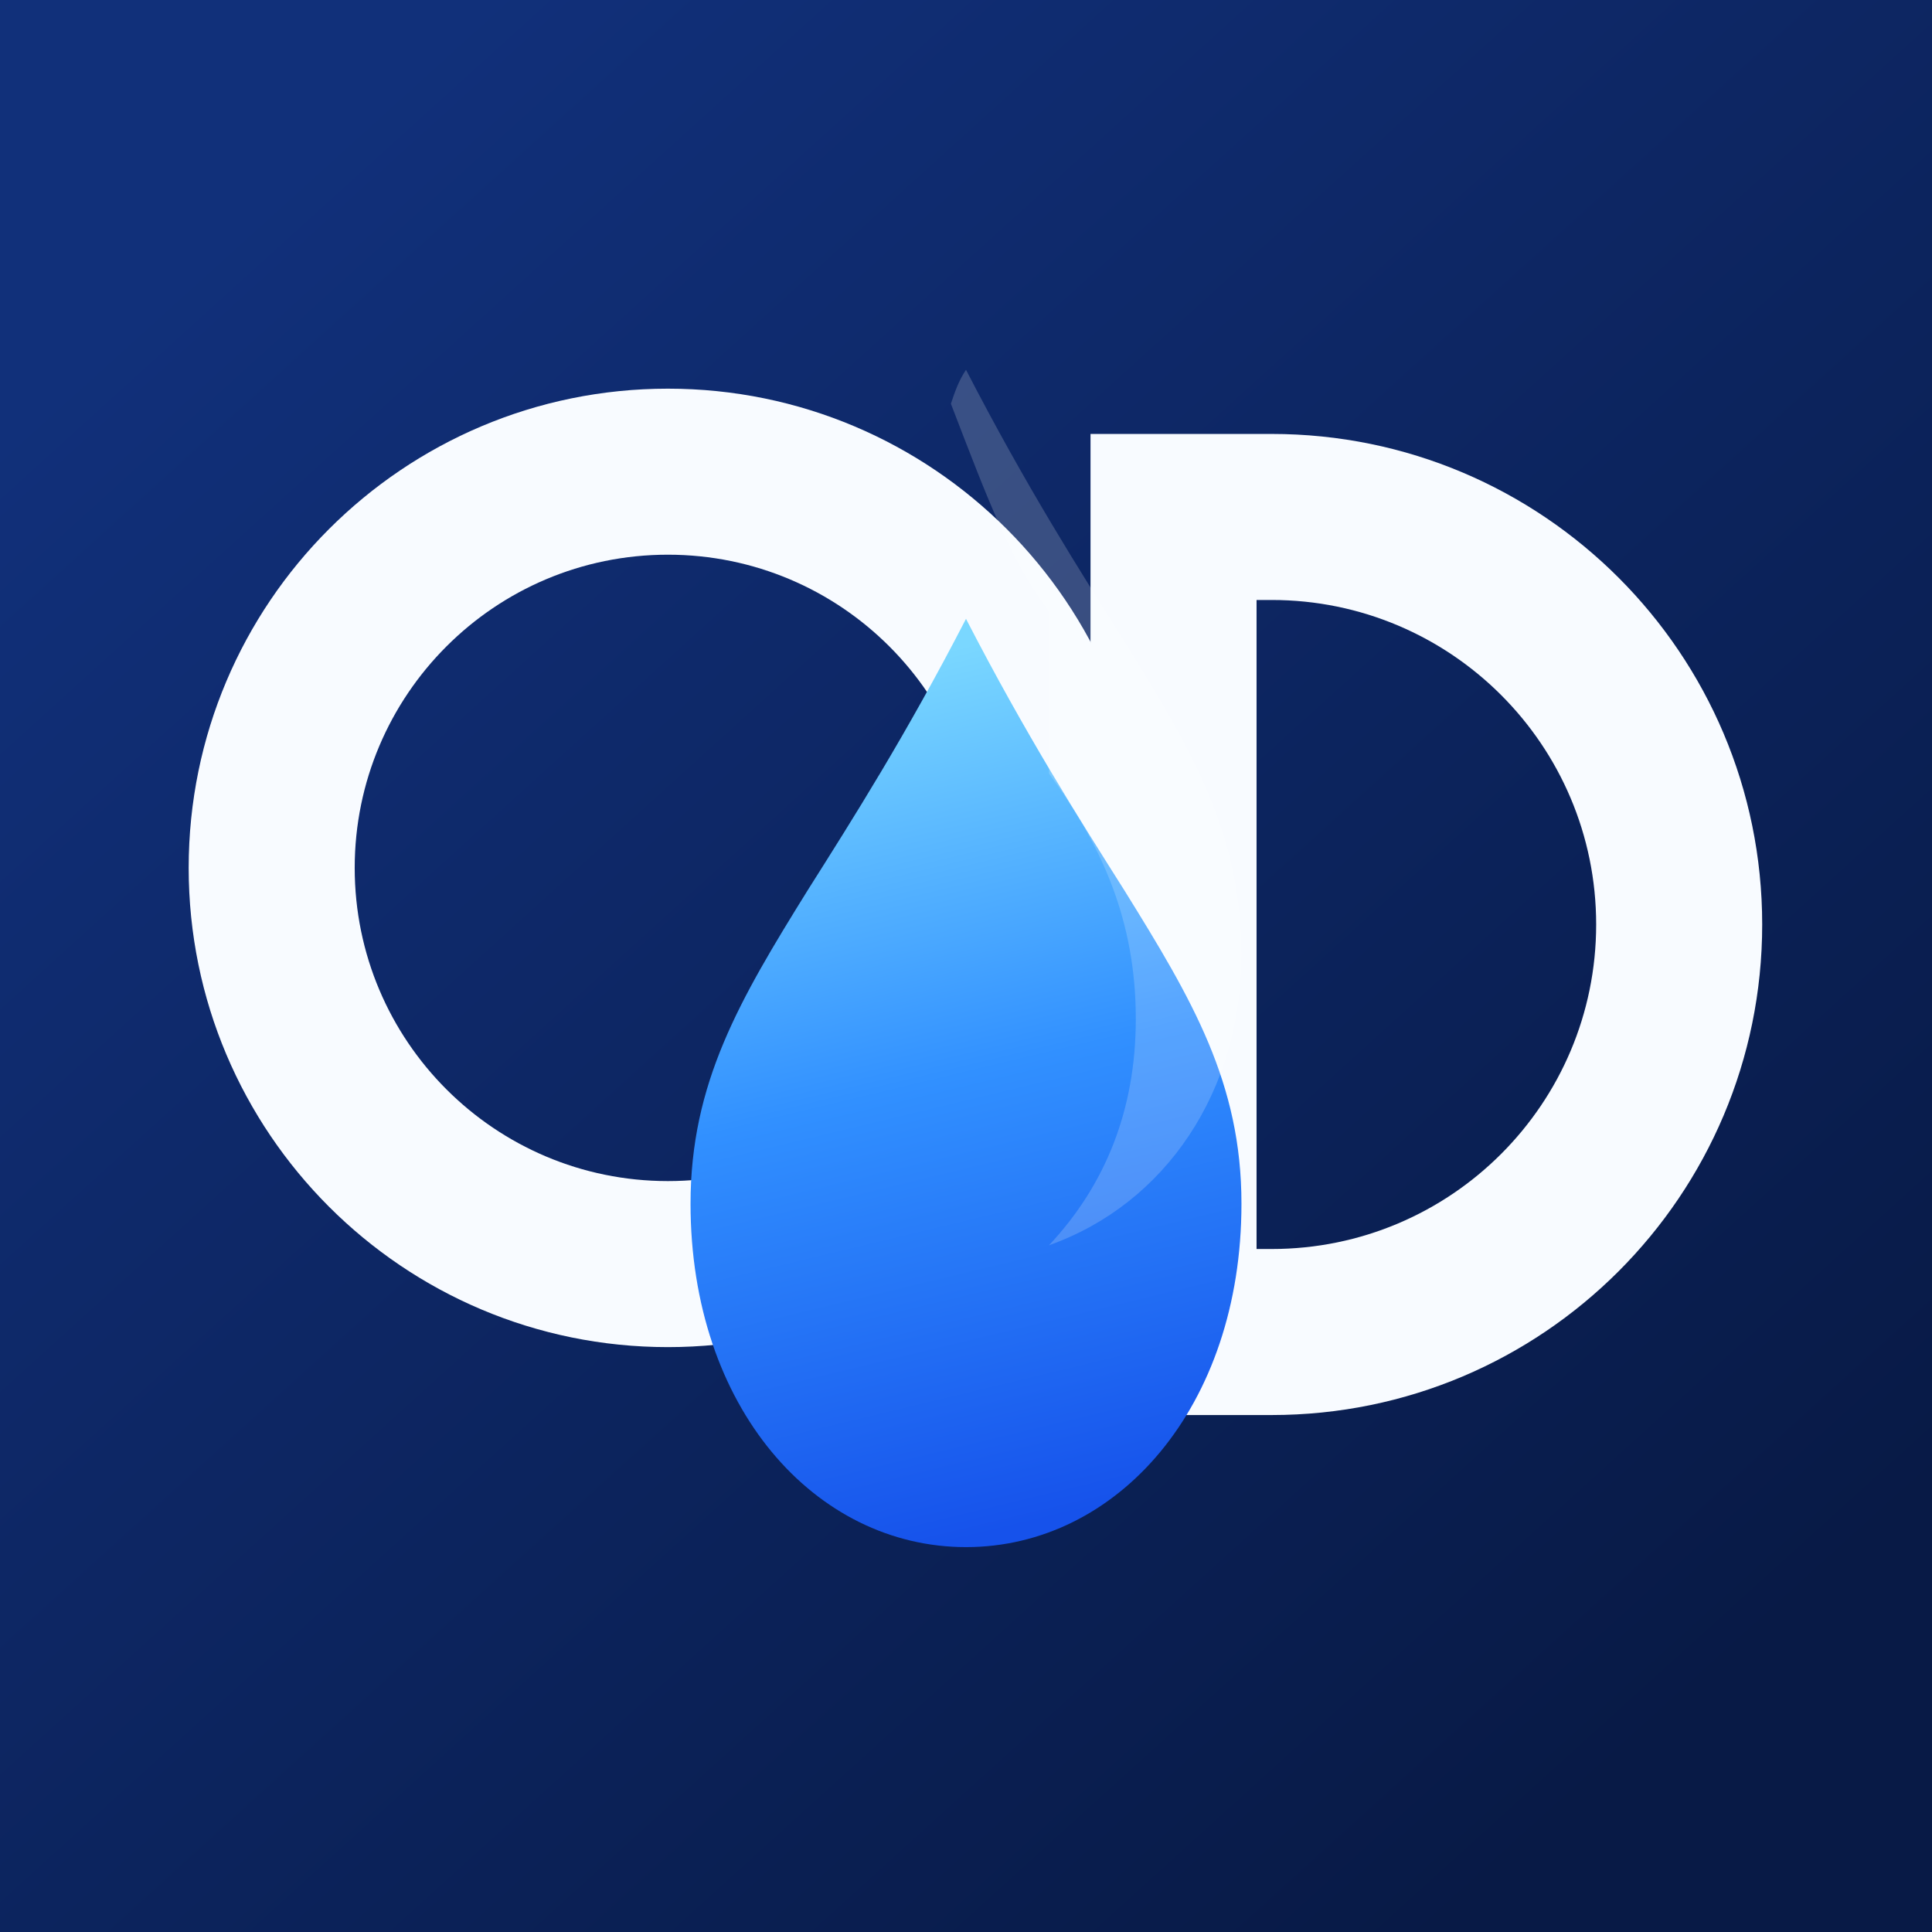
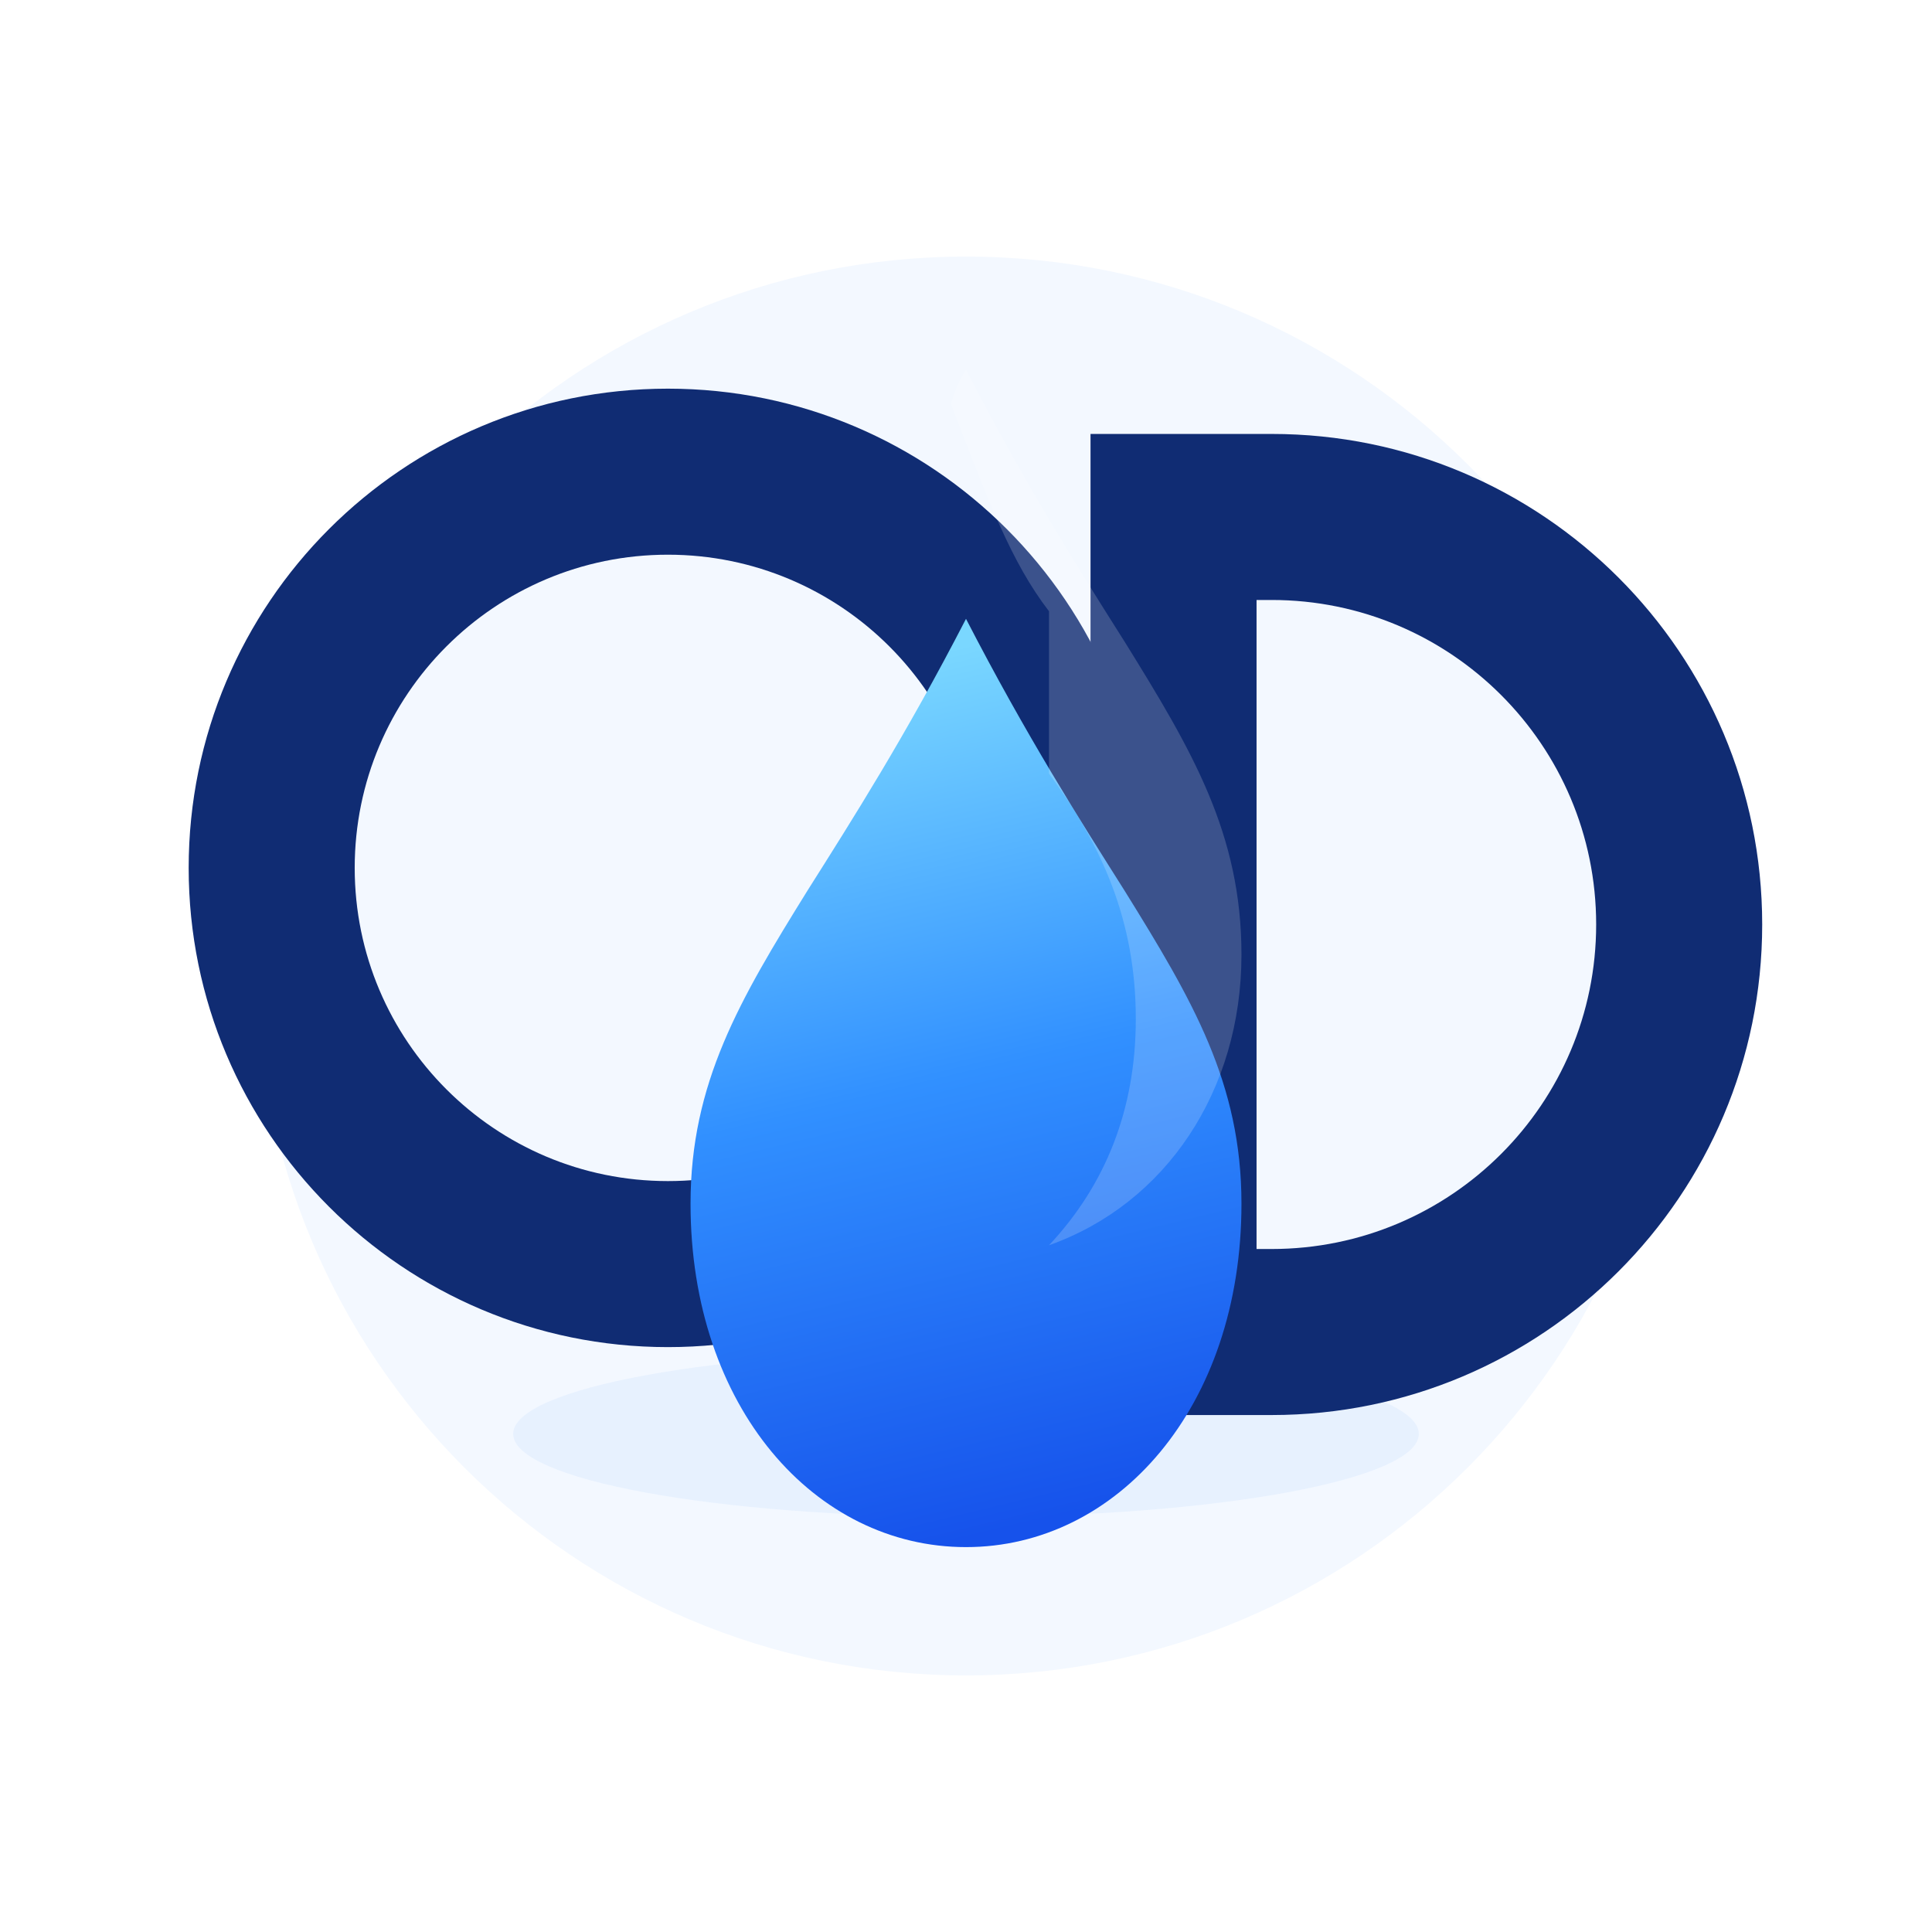
<svg xmlns="http://www.w3.org/2000/svg" viewBox="0 0 512 512">
  <defs>
-     <linearGradient id="bg-maskable" x1="70" x2="440" y1="52" y2="460" gradientUnits="userSpaceOnUse">
-       <stop stop-color="#11307a" />
-       <stop offset="1" stop-color="#081a46" />
-     </linearGradient>
    <linearGradient id="drop-maskable" x1="235" x2="289" y1="168" y2="392" gradientUnits="userSpaceOnUse">
      <stop stop-color="#7ad7ff" />
      <stop offset="0.48" stop-color="#3190ff" />
      <stop offset="1" stop-color="#1652eb" />
    </linearGradient>
  </defs>
-   <rect width="512" height="512" fill="url(#bg-maskable)" />
+   <rect width="512" height="512" fill="#ffffff" />
+   <circle cx="256" cy="256" r="188" fill="#f3f8ff" />
+   <ellipse cx="256" cy="380" rx="120" ry="22" fill="#dbeafe" opacity="0.5" />
  <g transform="translate(0 8)">
-     <g fill="#f8fbff">
+     <g fill="#102c73">
      <path fill-rule="evenodd" d="M177 95c70.14 0 127 56.86 127 127s-56.86 127-127 127S50 292.14 50 222 106.86 95 177 95Zm0 44c-45.84 0-83 37.16-83 83s37.16 83 83 83 83-37.16 83-83-37.16-83-83-83Z" />
      <path fill-rule="evenodd" d="M289 107h48c71.797 0 130 58.203 130 130S408.797 367 337 367h-48V107Zm44 44v172h4c47.496 0 86-38.504 86-86s-38.504-86-86-86h-4Z" />
    </g>
    <path d="M256 156c-16 31-30 53-42 72-18 29-31 51-31 83 0 54 33 91 73 91s73-37 73-91c0-32-13-54-31-83-12-19-26-41-42-72Z" fill="url(#drop-maskable)" />
    <path d="M278 197c14 19 23 39 23 65 0 24-8 44-23 60 31-11 51-41 51-77 0-32-13-54-31-83-12-19-26-41-42-72-2 3-3 6-4 9 10 26 16 42 26 55Z" fill="#ffffff" opacity="0.18" />
  </g>
</svg>
